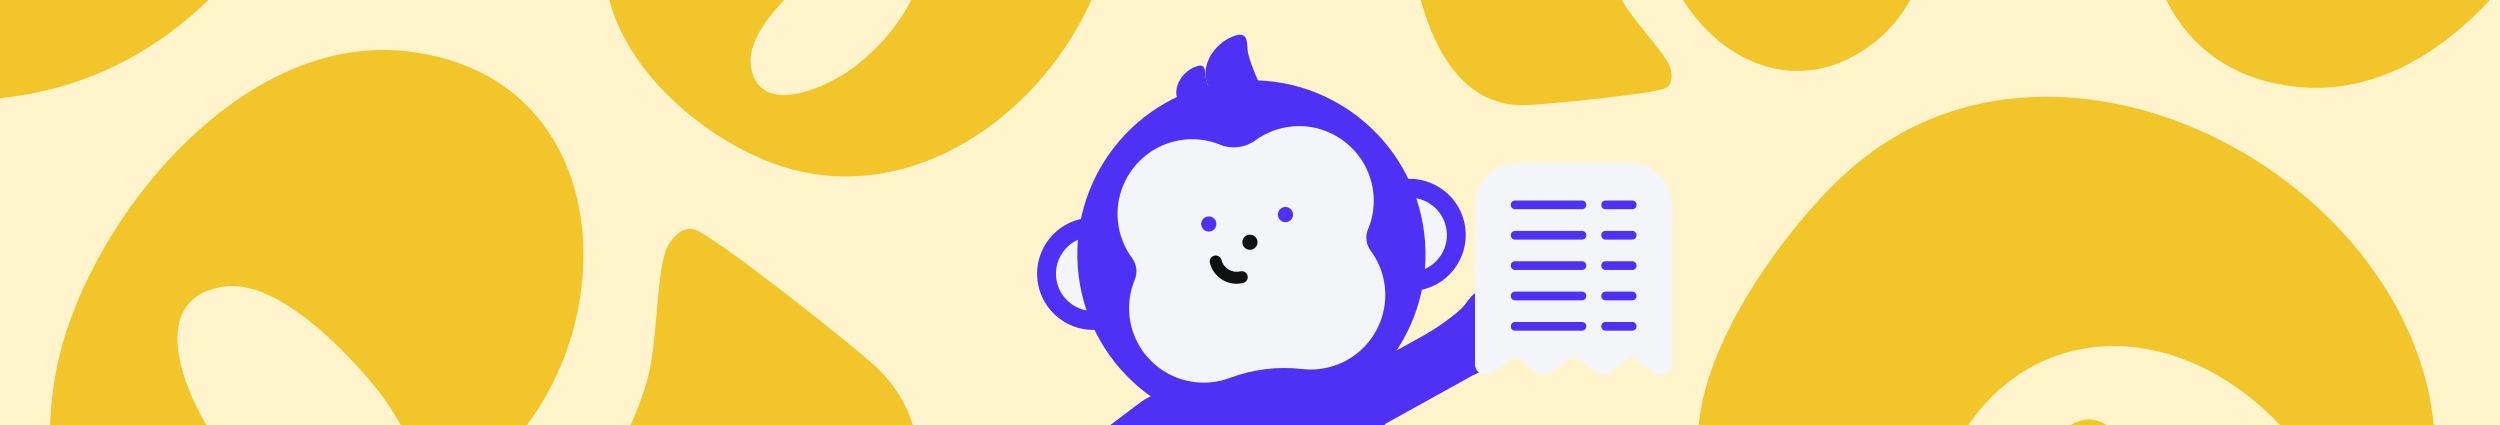
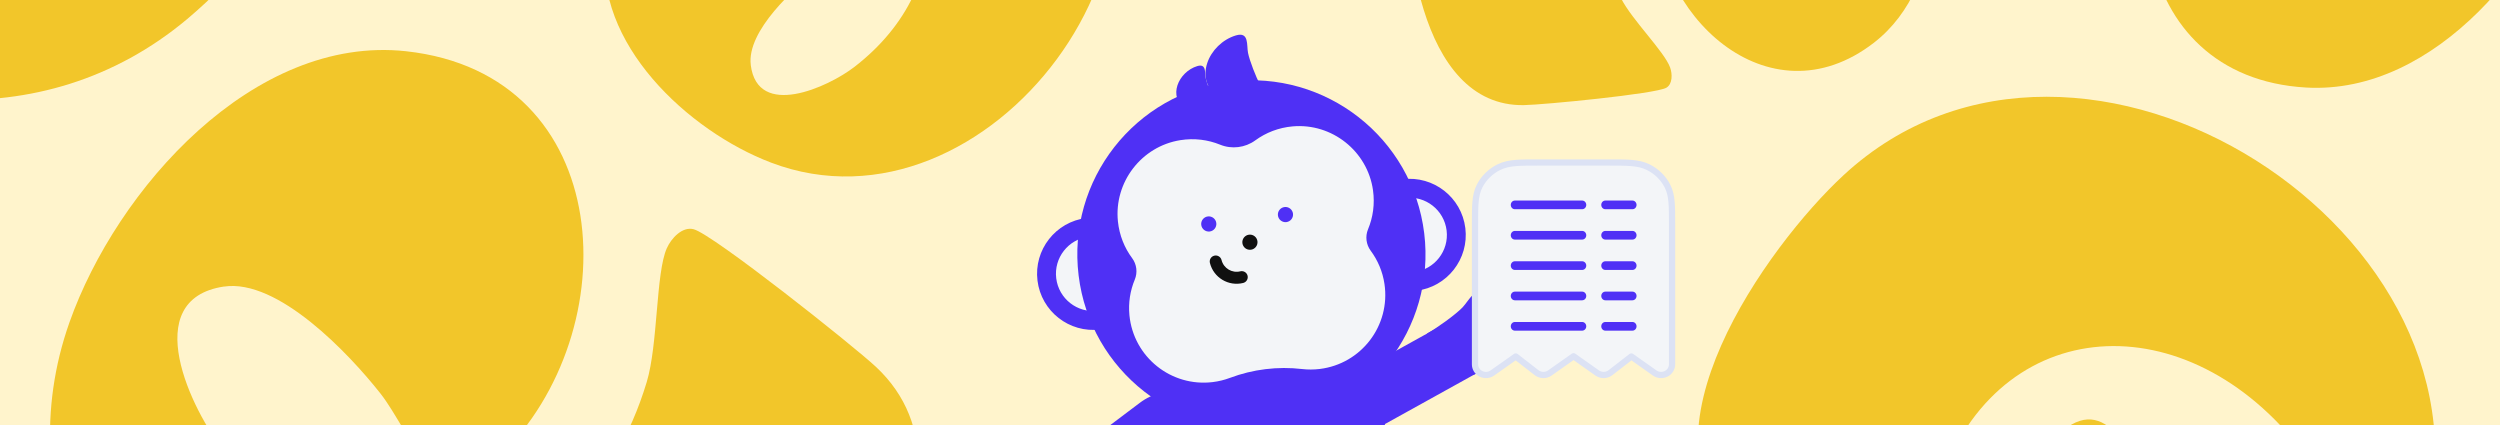
<svg xmlns="http://www.w3.org/2000/svg" width="400" height="68" viewBox="0 0 400 68" fill="none">
-   <g clip-path="url(#clip0_910_3681)">
+   <g clip-path="url(#clip0_994_3690)">
    <rect width="400" height="68" fill="#FFF4CC" />
    <path d="M35.835 45.846C22.048 47.911 30.611 65.687 35.938 72.298C57.641 99.207 92.947 95.986 103.475 61.133C105.288 55.124 104.928 43.678 106.686 39.725C107.397 38.127 109.162 36.215 110.967 36.673C114.042 37.452 136.536 55.317 140.146 58.691C159.916 77.141 132.143 112.317 116.95 125.048C70.27 164.151 -8.641 107.441 11.113 51.582C18.653 30.255 40.571 5.539 64.958 8.197C98.754 11.884 100.583 52.963 79.911 73.037C69.695 82.957 65.789 69.189 60.844 62.924C55.828 56.57 44.469 44.561 35.835 45.854V45.846Z" fill="#F2C62A" />
    <path d="M-51.165 -76.154C-64.952 -74.089 -56.389 -56.313 -51.062 -49.702C-29.359 -22.793 5.947 -26.014 16.475 -60.867C18.288 -66.876 17.928 -78.323 19.686 -82.275C20.397 -83.873 22.162 -85.785 23.967 -85.327C27.042 -84.548 49.536 -66.683 53.146 -63.309C72.916 -44.858 45.143 -9.684 29.95 3.048C-16.73 42.151 -95.641 -14.559 -75.887 -70.418C-68.347 -91.745 -46.429 -116.461 -22.042 -113.803C11.754 -110.116 13.583 -69.037 -7.089 -48.963C-17.305 -39.043 -21.211 -52.811 -26.156 -59.076C-31.172 -65.43 -42.531 -77.439 -51.165 -76.146V-76.154Z" fill="#F2C62A" />
    <path d="M367.016 91.411C378.598 89.08 370.593 74.439 365.802 69.086C346.287 47.297 316.541 51.523 309.113 81.395C307.834 86.544 308.626 96.192 307.307 99.603C306.773 100.982 305.36 102.672 303.813 102.362C301.177 101.836 281.377 87.715 278.178 85.021C260.659 70.29 282.669 39.41 294.987 28.014C332.833 -6.988 402.039 37.517 387.697 85.514C382.223 103.84 364.723 125.64 343.968 124.436C315.206 122.767 311.909 88.167 328.551 70.339C336.776 61.529 340.669 72.985 345.12 78.063C349.637 83.212 359.762 92.865 367.016 91.404L367.016 91.411Z" fill="#F2C62A" />
    <path d="M392.016 -19.019C403.597 -21.35 395.593 -35.991 390.802 -41.344C371.286 -63.133 341.54 -58.907 334.113 -29.036C332.834 -23.886 333.625 -14.239 332.306 -10.828C331.773 -9.448 330.36 -7.759 328.812 -8.068C326.176 -8.594 306.377 -22.715 303.177 -25.409C285.658 -40.141 307.669 -71.02 319.986 -82.416C357.832 -117.418 427.038 -72.913 412.697 -24.916C407.222 -6.591 389.722 15.21 368.968 14.006C340.205 12.336 336.908 -22.263 353.551 -40.091C361.776 -48.901 365.668 -37.446 370.12 -32.367C374.636 -27.218 384.762 -17.565 392.015 -19.026L392.016 -19.019Z" fill="#F2C62A" />
    <path d="M296.636 -22.854C301.98 -29.796 290.375 -34.09 285.088 -34.753C263.562 -37.443 248.977 -20.597 259.364 -0.269C261.156 3.234 266.295 8.247 267.218 10.797C267.591 11.829 267.623 13.462 266.606 14.042C264.875 15.031 246.924 16.77 243.822 16.82C226.849 17.107 224.13 -10.884 225.474 -23.257C229.608 -61.264 289.993 -70.056 305.336 -36.221C311.194 -23.303 312.016 -2.587 299.819 6.843C282.914 19.912 264.225 2.159 264.857 -15.917C265.17 -24.851 272.924 -20.336 277.887 -19.663C282.921 -18.98 293.285 -18.509 296.632 -22.857L296.636 -22.854Z" fill="#F2C62A" />
    <path d="M120.12 10.397C121.214 19.09 132.478 13.965 136.698 10.712C153.875 -2.537 152.366 -24.768 130.675 -31.886C126.936 -33.111 119.758 -33.05 117.306 -34.211C116.315 -34.681 115.142 -35.818 115.455 -36.946C115.988 -38.867 127.508 -52.744 129.674 -54.964C141.523 -67.121 163.166 -49.163 170.925 -39.433C194.757 -9.538 158.078 39.23 123.357 26.014C110.101 20.969 94.927 6.84 96.946 -8.445C99.744 -29.628 125.514 -30.186 137.796 -16.908C143.865 -10.345 135.181 -8.089 131.183 -5.072C127.128 -2.012 119.439 4.953 120.125 10.397L120.12 10.397Z" fill="#F2C62A" />
-     <g clip-path="url(#clip1_910_3681)">
+     <g clip-path="url(#clip1_994_3690)">
      <path d="M226.629 46.517C231.555 45.913 235.059 41.43 234.455 36.504C233.852 31.578 229.369 28.074 224.443 28.677C219.516 29.281 216.012 33.764 216.616 38.69C217.22 43.616 221.703 47.12 226.629 46.517Z" fill="#4F30F5" />
      <path d="M226.262 43.519C229.532 43.118 231.858 40.142 231.458 36.871C231.057 33.601 228.081 31.274 224.81 31.675C221.539 32.076 219.213 35.052 219.614 38.323C220.015 41.593 222.991 43.92 226.262 43.519Z" fill="#F3F5F8" />
      <path d="M210.985 111.637L204.935 112.378C193.048 113.835 182.697 104.272 183.208 92.308L184.002 73.735C184.408 64.262 191.602 56.474 201.012 55.321C210.422 54.167 219.285 59.988 221.966 69.082L227.222 86.914C230.607 98.402 222.872 110.18 210.985 111.637Z" fill="#4F30F5" />
-       <path d="M176.011 52.72C180.937 52.117 184.441 47.634 183.838 42.708C183.234 37.781 178.751 34.277 173.825 34.881C168.899 35.485 165.395 39.968 165.998 44.894C166.602 49.82 171.085 53.324 176.011 52.72Z" fill="#4F30F5" />
+       <path d="M176.011 52.72C180.937 52.116 184.441 47.634 183.838 42.707C183.234 37.781 178.751 34.277 173.825 34.881C168.899 35.485 165.395 39.968 165.998 44.894C166.602 49.82 171.085 53.324 176.011 52.72Z" fill="#4F30F5" />
      <path d="M175.644 49.722C178.914 49.322 181.241 46.345 180.84 43.075C180.439 39.804 177.463 37.478 174.192 37.879C170.922 38.28 168.595 41.256 168.996 44.526C169.397 47.797 172.373 50.123 175.644 49.722Z" fill="#F3F5F8" />
      <path d="M203.615 68.345C218.884 66.474 229.744 52.579 227.873 37.31C226.002 22.042 212.107 11.181 196.838 13.052C181.57 14.924 170.709 28.819 172.58 44.087C174.452 59.356 188.346 70.217 203.615 68.345Z" fill="#4F30F5" />
-       <path d="M219.681 30.435C218.799 24.189 213.119 19.67 206.836 20.221C204.58 20.417 202.534 21.226 200.841 22.463C199.221 23.645 197.082 23.907 195.225 23.151C193.284 22.36 191.103 22.069 188.867 22.423C182.636 23.406 178.216 29.163 178.868 35.437C179.098 37.65 179.915 39.653 181.147 41.312C181.882 42.301 182.035 43.606 181.562 44.744C180.833 46.497 180.514 48.443 180.709 50.443C181.363 57.14 187.398 61.948 194.037 61.134C195 61.016 195.922 60.786 196.791 60.46C200.465 59.079 204.433 58.593 208.33 59.046C209.252 59.152 210.202 59.153 211.165 59.035C217.805 58.221 222.499 52.1 221.517 45.442C221.225 43.453 220.443 41.643 219.313 40.118C218.579 39.128 218.413 37.824 218.886 36.686C219.68 34.779 219.99 32.637 219.68 30.435L219.681 30.435Z" fill="#F3F5F8" />
-       <path d="M200.136 39.959C200.801 39.877 201.275 39.272 201.193 38.606C201.112 37.941 200.506 37.467 199.841 37.549C199.175 37.63 198.702 38.236 198.783 38.901C198.865 39.567 199.471 40.04 200.136 39.959Z" fill="#101010" />
+       <path d="M219.681 30.435C218.799 24.189 213.119 19.67 206.836 20.22C204.58 20.417 202.534 21.226 200.841 22.463C199.221 23.645 197.082 23.907 195.225 23.151C193.284 22.359 191.103 22.069 188.867 22.423C182.636 23.406 178.216 29.163 178.868 35.437C179.098 37.65 179.915 39.653 181.147 41.312C181.882 42.301 182.035 43.606 181.562 44.744C180.833 46.497 180.514 48.443 180.709 50.443C181.363 57.14 187.398 61.948 194.037 61.134C195 61.016 195.922 60.786 196.791 60.46C200.465 59.079 204.433 58.593 208.33 59.045C209.252 59.152 210.202 59.153 211.165 59.035C217.805 58.221 222.499 52.1 221.517 45.442C221.225 43.453 220.443 41.643 219.313 40.117C218.579 39.128 218.413 37.824 218.886 36.686C219.68 34.779 219.99 32.637 219.68 30.435L219.681 30.435Z" fill="#F3F5F8" />
+       <path d="M200.136 39.959C200.801 39.877 201.275 39.271 201.193 38.606C201.112 37.941 200.506 37.467 199.841 37.549C199.175 37.63 198.702 38.236 198.783 38.901C198.865 39.567 199.471 40.04 200.136 39.959Z" fill="#101010" />
      <path d="M193.551 37.04C194.217 36.958 194.69 36.353 194.609 35.687C194.527 35.022 193.922 34.548 193.256 34.63C192.591 34.712 192.117 35.317 192.199 35.983C192.28 36.648 192.886 37.121 193.551 37.04Z" fill="#4F30F5" />
-       <path d="M205.822 35.536C206.487 35.455 206.96 34.849 206.879 34.184C206.797 33.518 206.192 33.045 205.526 33.126C204.861 33.208 204.387 33.813 204.469 34.479C204.551 35.144 205.156 35.618 205.822 35.536Z" fill="#4F30F5" />
+       <path d="M205.822 35.536C206.487 35.454 206.96 34.849 206.879 34.183C206.797 33.518 206.192 33.045 205.526 33.126C204.861 33.208 204.387 33.813 204.469 34.479C204.551 35.144 205.156 35.617 205.822 35.536Z" fill="#4F30F5" />
      <path d="M195.524 66.31L176.444 80.681C174.372 82.242 171.424 81.827 169.863 79.755C168.302 77.683 168.717 74.735 170.789 73.175L182.364 64.457C186.507 61.336 192.405 62.166 195.525 66.309L195.524 66.31Z" fill="#4F30F5" />
      <path d="M198.914 45.273C196.561 45.859 194.17 44.422 193.585 42.069C193.457 41.554 193.771 41.035 194.284 40.907C194.797 40.779 195.318 41.092 195.446 41.605C195.776 42.932 197.124 43.741 198.45 43.411C198.964 43.283 199.484 43.597 199.612 44.11C199.74 44.623 199.427 45.144 198.914 45.272L198.914 45.273Z" fill="#101010" />
      <path d="M233.734 60.225C240.604 60.161 241.784 51.981 238.023 47.556C236.165 45.371 235.107 48.045 233.99 49.199C232.855 50.37 229.873 52.51 228.329 53.365" fill="#4F30F5" />
      <path d="M238.208 53.266C239.466 55.534 238.645 58.396 236.376 59.653L215.483 71.233C212.969 66.697 214.611 60.972 219.147 58.457L231.822 51.433C234.091 50.175 236.952 50.996 238.21 53.265L238.208 53.266Z" fill="#4F30F5" />
      <path d="M195.171 15.768C190.709 12.81 193.409 6.964 197.744 5.667C199.887 5.027 199.442 7.223 199.684 8.453C199.928 9.699 200.97 12.364 201.616 13.578" fill="#4F30F5" />
      <path d="M189.791 17.569C186.7 15.521 188.57 11.472 191.571 10.574C193.055 10.13 192.747 11.651 192.915 12.502C193.083 13.353 193.805 15.21 194.253 16.051" fill="#4F30F5" />
    </g>
-     <path fill-rule="evenodd" clip-rule="evenodd" d="M246.088 26H257.443C258.853 26 260.017 26 260.965 26.075C261.95 26.153 262.855 26.321 263.705 26.741C265.023 27.393 266.095 28.433 266.767 29.713C267.2 30.538 267.373 31.416 267.453 32.372C267.531 33.292 267.531 34.421 267.531 35.79V58.3C267.531 58.939 267.161 59.525 266.574 59.815C265.987 60.105 265.281 60.051 264.749 59.675L261.012 57.038L257.677 59.627C257.06 60.106 256.19 60.125 255.552 59.675L251.765 57.002L247.978 59.675C247.34 60.125 246.47 60.106 245.854 59.627L242.518 57.038L238.782 59.675C238.249 60.051 237.544 60.105 236.957 59.815C236.37 59.525 236 58.939 236 58.3V35.79C236 34.421 236 33.292 236.077 32.372C236.158 31.416 236.331 30.538 236.764 29.713C237.435 28.433 238.507 27.393 239.826 26.741C240.676 26.321 241.581 26.153 242.566 26.075C243.514 26 244.677 26 246.088 26Z" fill="#F3F5F8" />
+     <path fill-rule="evenodd" clip-rule="evenodd" d="M246.088 26H257.443C258.853 26 260.017 26 260.965 26.075C261.95 26.153 262.855 26.321 263.705 26.741C265.023 27.393 266.095 28.433 266.767 29.713C267.2 30.538 267.373 31.416 267.453 32.372C267.531 33.292 267.531 34.421 267.531 35.79V58.3C267.531 58.939 267.161 59.525 266.574 59.815C265.987 60.105 265.281 60.051 264.749 59.675L261.012 57.038L257.677 59.627C257.06 60.106 256.19 60.125 255.552 59.675L251.765 57.002L247.978 59.675C247.34 60.125 246.47 60.106 245.854 59.627L242.518 57.038L238.782 59.675C238.249 60.051 237.544 60.105 236.957 59.815C236.37 59.525 236 58.939 236 58.3V35.79C236 34.421 236 33.292 236.077 32.372C236.158 31.416 236.331 30.538 236.764 29.713C237.435 28.433 238.507 27.393 239.826 26.741C240.676 26.321 241.581 26.153 242.566 26.075C243.514 26 244.677 26 246.088 26Z" fill="#F3F5F8" stroke="#DCE2F4" stroke-linecap="round" stroke-linejoin="round" />
    <path d="M253.149 33.476H242.376C242.016 33.476 241.725 33.166 241.725 32.782C241.725 32.399 242.016 32.088 242.376 32.088H253.149C253.509 32.088 253.801 32.399 253.801 32.782C253.801 33.166 253.509 33.476 253.149 33.476Z" fill="#4F30F5" />
    <path d="M261.195 33.476H256.854C256.494 33.476 256.202 33.166 256.202 32.782C256.202 32.399 256.494 32.088 256.854 32.088H261.195C261.555 32.088 261.847 32.399 261.847 32.782C261.847 33.166 261.555 33.476 261.195 33.476Z" fill="#4F30F5" />
    <path d="M253.149 38.333H242.376C242.016 38.333 241.725 38.023 241.725 37.639C241.725 37.256 242.016 36.946 242.376 36.946H253.149C253.509 36.946 253.801 37.256 253.801 37.639C253.801 38.023 253.509 38.333 253.149 38.333Z" fill="#4F30F5" />
    <path d="M261.195 38.333H256.854C256.494 38.333 256.202 38.023 256.202 37.639C256.202 37.256 256.494 36.946 256.854 36.946H261.195C261.555 36.946 261.847 37.256 261.847 37.639C261.847 38.023 261.555 38.333 261.195 38.333Z" fill="#4F30F5" />
    <path d="M253.149 43.191H242.376C242.016 43.191 241.725 42.88 241.725 42.497C241.725 42.113 242.016 41.803 242.376 41.803H253.149C253.509 41.803 253.801 42.113 253.801 42.497C253.801 42.88 253.509 43.191 253.149 43.191Z" fill="#4F30F5" />
    <path d="M261.195 43.191H256.854C256.494 43.191 256.202 42.88 256.202 42.497C256.202 42.113 256.494 41.803 256.854 41.803H261.195C261.555 41.803 261.847 42.113 261.847 42.497C261.847 42.88 261.555 43.191 261.195 43.191Z" fill="#4F30F5" />
    <path d="M253.149 48.048H242.376C242.016 48.048 241.725 47.737 241.725 47.354C241.725 46.97 242.016 46.66 242.376 46.66H253.149C253.509 46.66 253.801 46.97 253.801 47.354C253.801 47.737 253.509 48.048 253.149 48.048Z" fill="#4F30F5" />
    <path d="M261.195 48.048H256.854C256.494 48.048 256.202 47.737 256.202 47.354C256.202 46.97 256.494 46.66 256.854 46.66H261.195C261.555 46.66 261.847 46.97 261.847 47.354C261.847 47.737 261.555 48.048 261.195 48.048Z" fill="#4F30F5" />
    <path d="M253.149 52.905H242.376C242.016 52.905 241.725 52.594 241.725 52.211C241.725 51.828 242.016 51.517 242.376 51.517H253.149C253.509 51.517 253.801 51.828 253.801 52.211C253.801 52.594 253.509 52.905 253.149 52.905Z" fill="#4F30F5" />
    <path d="M261.195 52.905H256.854C256.494 52.905 256.202 52.594 256.202 52.211C256.202 51.828 256.494 51.517 256.854 51.517H261.195C261.555 51.517 261.847 51.828 261.847 52.211C261.847 52.594 261.555 52.905 261.195 52.905Z" fill="#4F30F5" />
  </g>
  <defs>
-     <clipPath id="clip0_910_3681">
+     <clipPath id="clip0_994_3690">
      <rect width="400" height="68" fill="white" />
    </clipPath>
-     <clipPath id="clip1_910_3681">
+     <clipPath id="clip1_994_3690">
      <rect width="82.187" height="119.49" fill="white" transform="translate(152.092 10.1313) rotate(-6.98731)" />
    </clipPath>
  </defs>
</svg>
